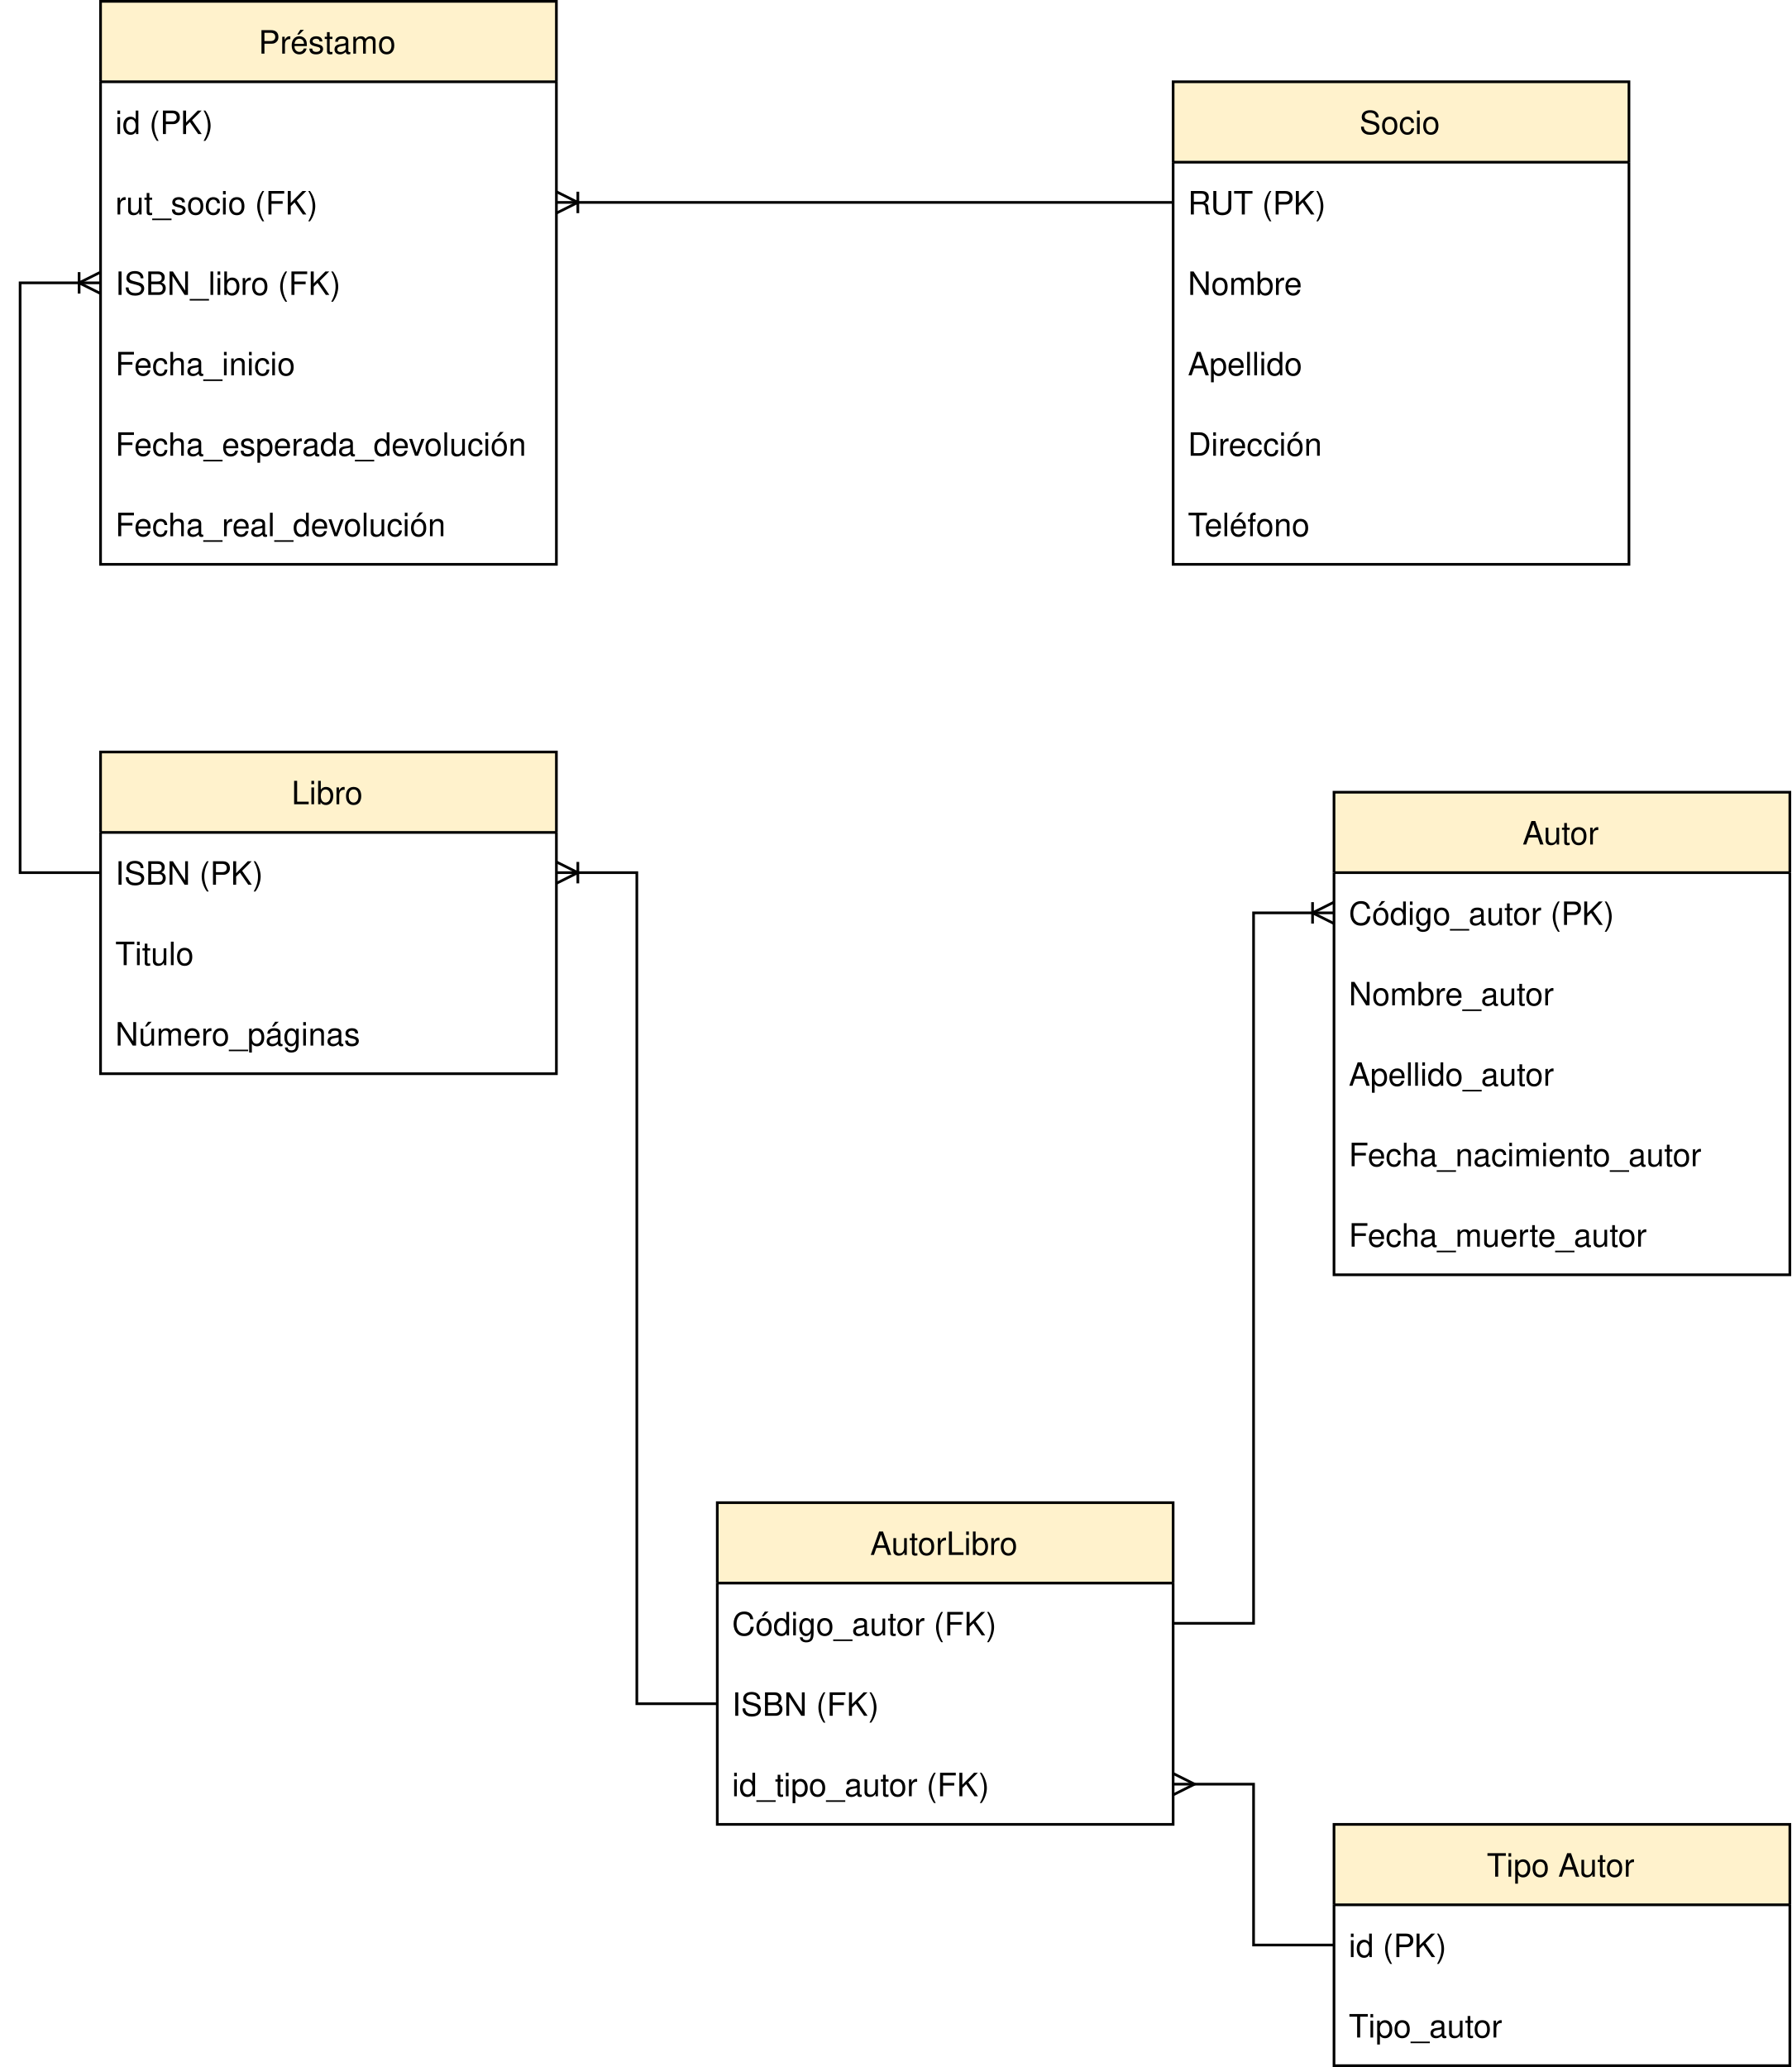
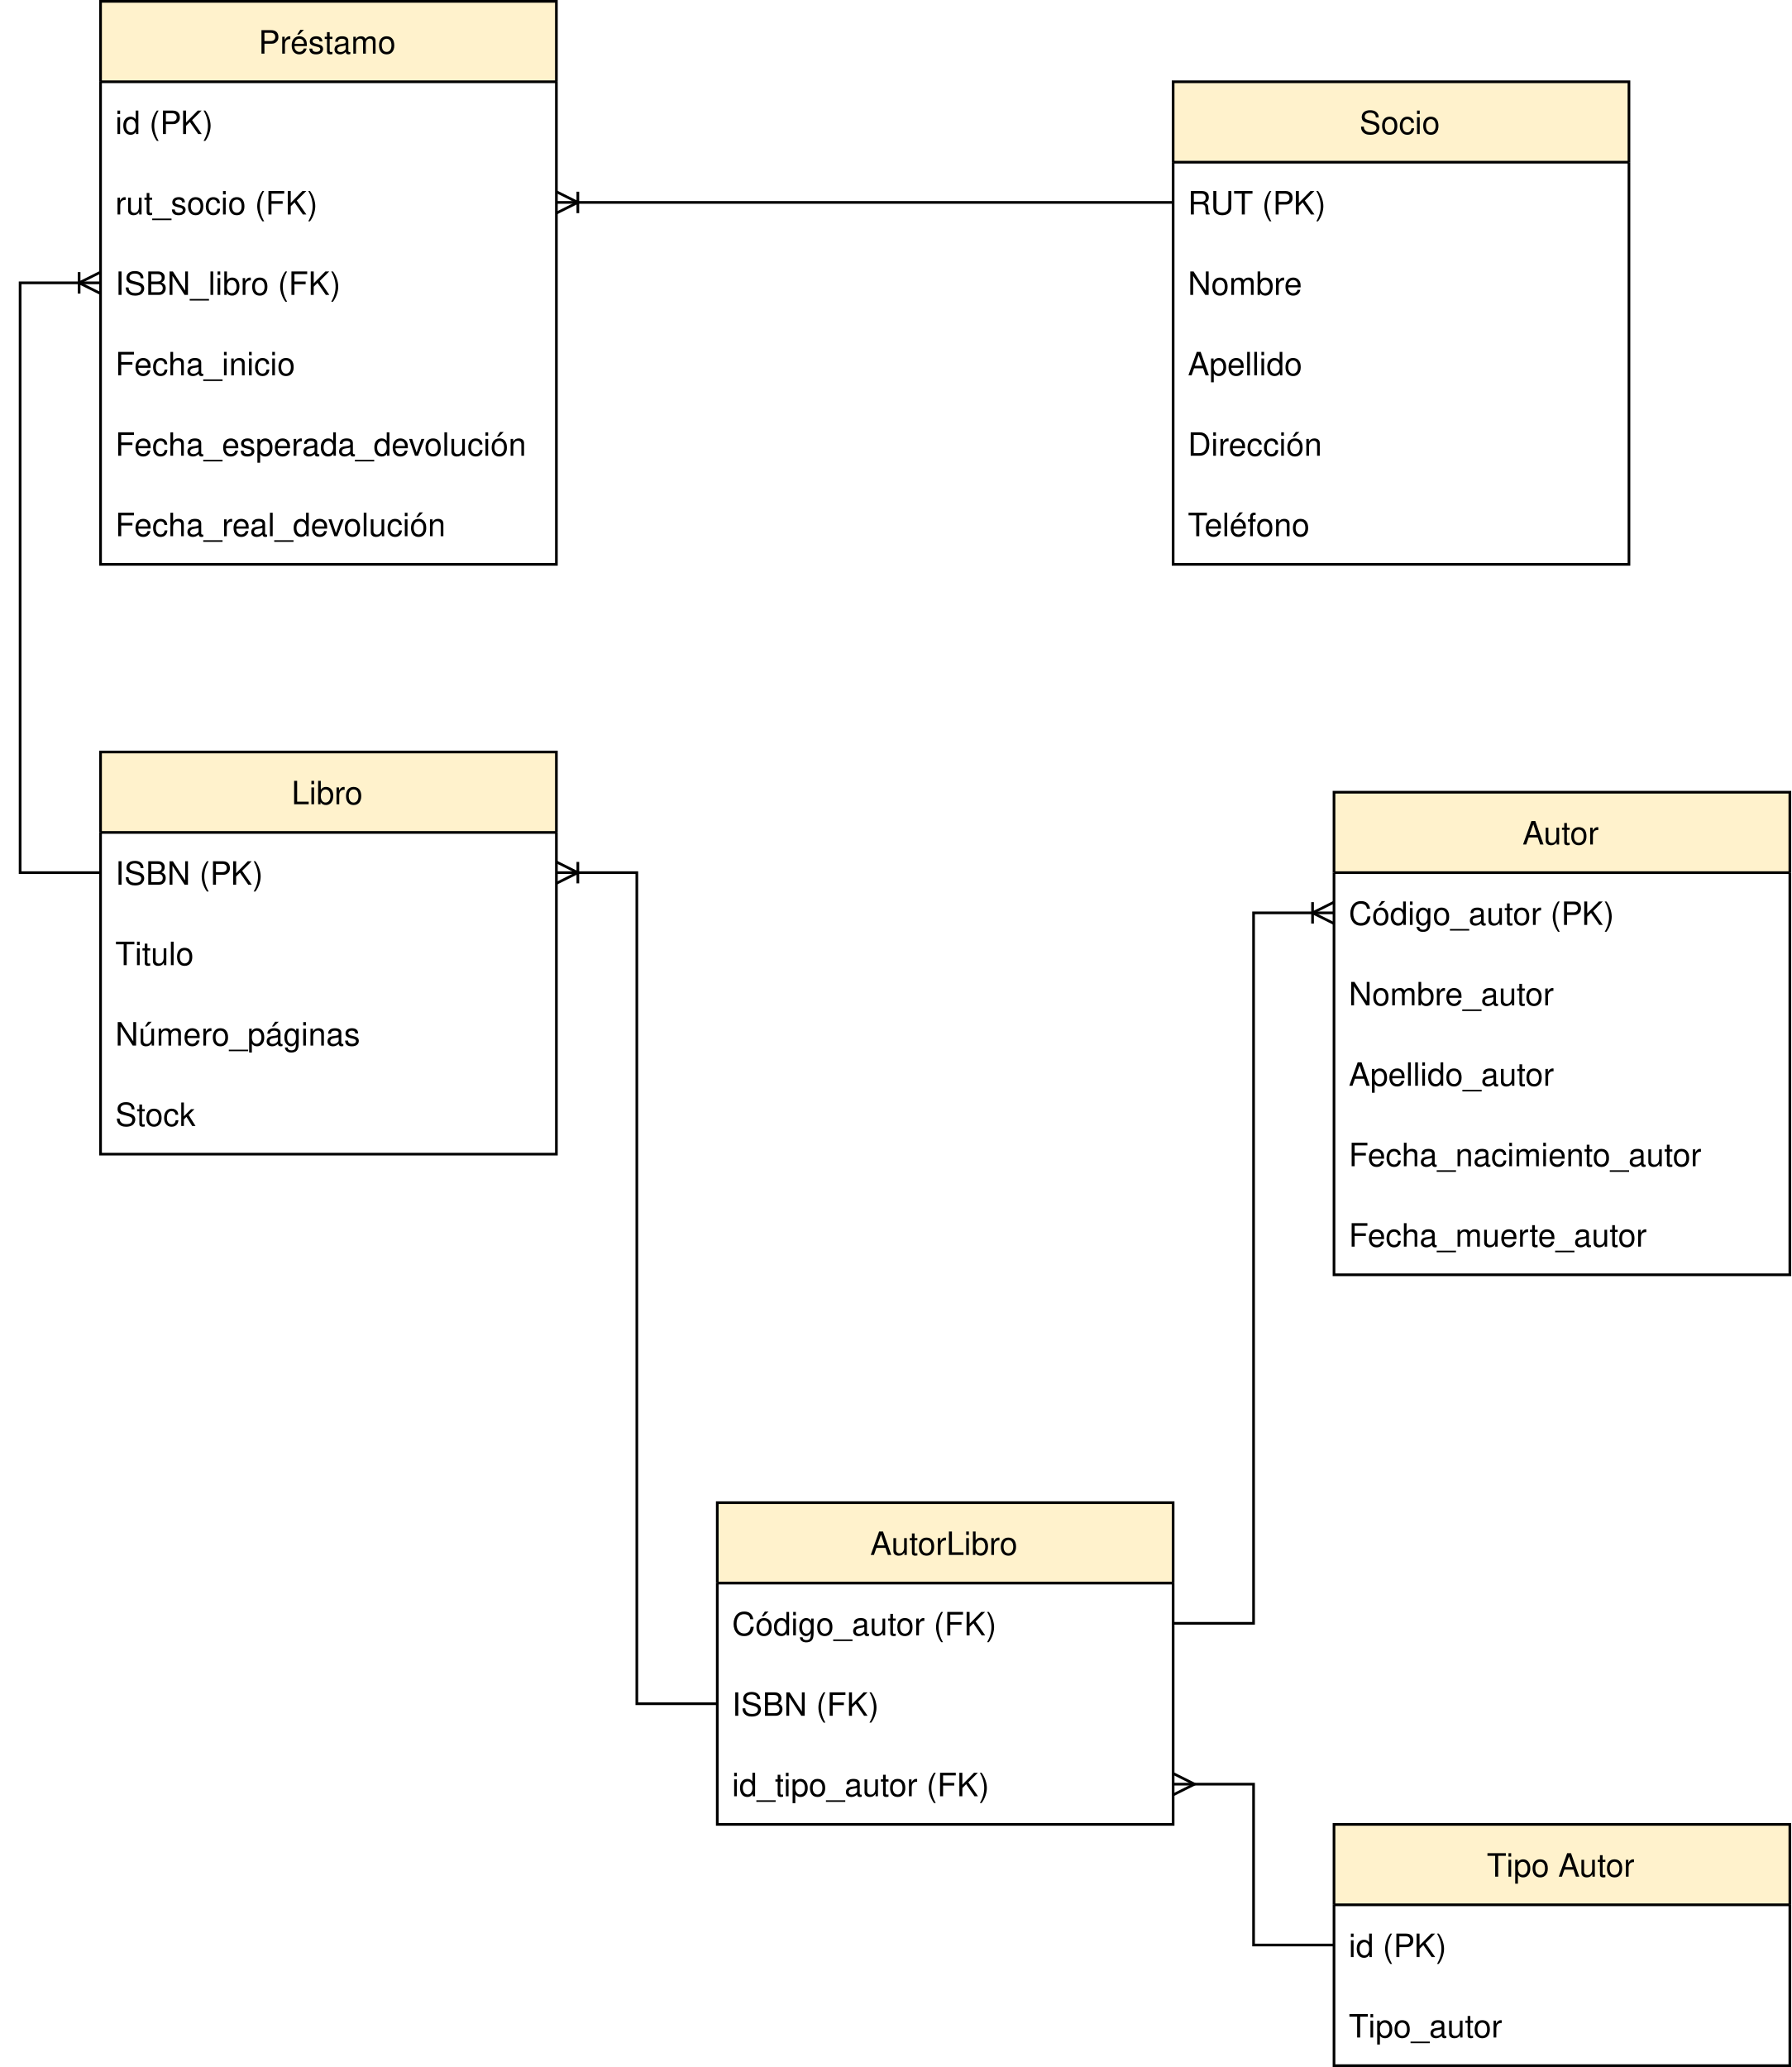
- <svg xmlns="http://www.w3.org/2000/svg" version="1.1" width="668px" height="771px" viewBox="-0.5 -0.5 668 771" content="&lt;mxfile host=&quot;app.diagrams.net&quot; modified=&quot;2022-03-11T01:55:58.890Z&quot; agent=&quot;5.0 (Windows NT 10.0; Win64; x64) AppleWebKit/537.36 (KHTML, like Gecko) Chrome/99.0.484.51 Safari/537.36&quot; etag=&quot;dd18EvNEdI2Ru12JjLGu&quot; version=&quot;17.1.1&quot; type=&quot;github&quot;&gt;&lt;diagram name=&quot;Biblioteca 1.2.3&quot; id=&quot;5uVEhYbLvPN3lr_-HyxT&quot;&gt;7Vxbb+I4FP41SLsPsyIJ4fLIpcyMtlN1C6udPiGXGPCOEyPjtDC/fk8SOyQYSugkDV1ZqtT45Nixz/c55+KIhjP0t585Wq++MQ/Tht30tg1n1LBtq9Xqwb9IskskLaedCJaceFJpL5iQn1gKm1IaEg9vcoqCMSrIOi+csyDAc5GTIc7ZS15twWj+qWu0xJpgMkdUl/5DPLFKpF27s5d/wWS5Uk+22nLBPlLKciWbFfLYS0bk3DScIWdMJFf+dohpZLzULjfdl8Vj2F399a97F9zdrnCffEoGG1/SJV0Cx4Eod2g7GfoZ0VDa6543hk6j39sI5DO5cLFT1ty8EJ+iAFqDBQvERN5pQnu+ItS7RTsWRnOE7vMfqjVYMU5+gj6icMsCAdzmQpLFaeY0JlFPOSbHG9C5Vwu3DkTf0DaneIs2Qs2GUYrWG/IUzy/q6CO+JMGACcF8qbQglA4ZZTxenDMej+3hEOQF7S1xecZc4G2GbdL+nzHzseA7UFF3FZXkXurK5suemFZHylYZUqabCcnNsEyH3gMOFxLzC/B3NPxB3W7+dv/n7xr2sEgRQ8fZD6zMFrCEDBlLShGiZBlAk+JF1C2yEoFt2Zdin3heNPJgs0ZzEixvY7VRay95kAaIRAy6L2i8+1bQEcMIgzUjgYgN4g7gD0w0bP7hNlyY6xDa1r4Nf5E6F0MWwPQRiWHFwJYXHDFmwJlAAj2lXC5IALswASTgTkHAnarwbml481DMNmxOWAT72MBeBeztumF3Ndi/TgZ3M0qeuMG9Otx7dePe1nAf4/kKzUhA4h1vIC8b8tTF14Z55wTmeLPGHHlo5uFnRsM5ieK8gRMYFlTAArduFnRPsIBjRA0D3oEBRWP7yhjQ0xgwYcde+ial+5WUzj1I6SyrIO4pQUoHXs0gg/zD31OT1RXlQK8wB64lq7MsDfE75j9xbNAuH+3akzlLL9r119CPeCairwDv2pM4Sy/SjQjHcxO/VYh6/XmcpdfqppgmxXkI1MxerwL12vM2Sy/V3SZVOhO2lxi2H57EOEW9etqxfOT1Yl1UpDVxe2ESuIVZcDWBu16mmRIRUvNyrwLu+iN3vSZzF8dwfR9zNlvHzt2CdyM82RCgfALUHsor55EhgAY09pZYeXMwABG7B0yRICy42d9JfH7itSEfBK8tfOXRceD1ow9noHnzAGyYsm8o2MV2DgMPe9LKeEvE98z1Y3QNiCWt0TZza7RTjQCs8D19DjQyvaLmvlvc2l2IqDQGC/kcv6YnzQihyxK/NqAMoSOTvsqPLCGax7y+EvIYiufsaMdpIp9xH+2STLXQyocd9mERMFm67LUnmzaQ080PpIUliWm0gWLWpgv/BSLrFSeNyDVTtHkZRbPbDt5VK7ZkAaLZLVc2idsFSexeG4kPQue3cthuuvnN0C7GYWAO2mXUpCc6Od9efr4t+dhT0zpQt7o5dbhInl/udjpS0gsF+HOT9Z3faRcc1hy8NZ2OWywgqO6wxtaLe8OkrOeRJZuhhAUmBSzGiHQffZwU0NYLPsnZjcLegF466LUngrZe61FHOAb2ymCvP/079W1WADb3CazXwF8d/PUf6dinvsryw2gVBvvqsK/9YMfWa39xiG9Od8qP852DFLXdqv10R/HqXJxvvsQv9AL4eN9oOXrFTB3vGcyrwbz2MN/RyzrEmwmyNhu+cvBrD/YdvbKjAf3eZz3WOxTSL3PqZ8vkCp+zZXJVSbuaOnn6TYl6Hb21UN46GMg9HKjiwx5H/xKtdiZ/wFNLFQGcZbI6Gfr/Mdk5+OyqVfDI5w1MdskoDBidzZtfF1/45nEWBk+f9CB8Cs4YJOa0pfrTlk7ReKxXgks+Cr8egptfOzhKgFc3z1XmXEdnrEdg00zsbQAvG/D3TLiOzvjdAxX/48Yor0F+NkRRme3VhCitTt7ZdN8cojgHXqu0YBua+x+LStT3P7nl3PwH&lt;/diagram&gt;&lt;/mxfile&gt;" resource="https://app.diagrams.net/#HKarQuis%2FM5---Prueba%2Fmain%2FBiblioteca1-2-3.drawio.svg">
+ <svg xmlns="http://www.w3.org/2000/svg" version="1.1" width="668px" height="771px" viewBox="-0.5 -0.5 668 771" content="&lt;mxfile host=&quot;app.diagrams.net&quot; modified=&quot;2022-03-12T02:02:10.197Z&quot; agent=&quot;5.0 (Windows NT 10.0; Win64; x64) AppleWebKit/537.36 (KHTML, like Gecko) Chrome/99.0.484.51 Safari/537.36&quot; etag=&quot;NJJD9KYFTOp8ZYd8QIQD&quot; version=&quot;17.1.1&quot; type=&quot;github&quot;&gt;&lt;diagram name=&quot;Biblioteca 1.2.3&quot; id=&quot;5uVEhYbLvPN3lr_-HyxT&quot;&gt;7Vxdb+I4FP01SLsPsyIJ4eMR6MeMtkXdwmqnT8glJnjrxMg4Lcyvn5vECUkMbdpJCN21hCp8Yzv2PcfxudcpLWvsba85Wq9umYNpy2w725Z10TLNrtWFv6FhFxtssxMbXE6c2GTsDVPyA0tjW1oD4uBNrqJgjAqyzhsXzPfxQuRsiHP2kq+2ZDR/1zVysWKYLhBVrf8QR6xia9/s7e1fMXFXyZ2N7iC+4qGkspzJZoUc9pIxWZcta8wZE/E3bzvGNPRd6pfL/svyIeiv/vrXnviTmxUeki9xZ1fvaZJOgWNfVNu1GXf9jGgg/XXHW2OrNRxsBPKYnLjYJd7cvBCPIh9KoyXzxVReaUN5sSLUuUE7FoRjhOaLp6Q0WjFOfkB9ROGSAQa4zIUki9XO1ZiGLWWfHG+gzl0ycaNgukXbXMUbtBHJaBilaL0hj9H4woYe4i7xR0wI5slKS0LpmFHGo8lZV1dX5ngM9pL+lrg8Yy7wNsM26f9rzDws+A6qJFcTKsm11JfFlz0xjZ60rTKkTBcTkovBTbveAw5fJObvwN9S8IfqZvu3uz9/V7CHSYoIOs6ecOI2n8VkyHhSmhAlrg9Fipdhs9BLBJblUJo94jhhz6PNGi2I795E1S46e8u9dEBoYtB8SaPVt4KGGHoYrRnxReQQewQfcNG4/YfdsmGsYygb+zJ8wupcjJkPw0ckghUDW15wyJgRZwIJ9JhyuSQBzNIEkIBbJQG36sK7o+DNAzHfsAVhIexXGvY6YO82DbutwP5tOprMKXnkGvf6cB80jXtXwf0KL1ZoTnwSrXgNedWQp1t8Y5j3jmCON2vMkYPmDn5mNFiQUOeNLF+zoAYW2E2zoH+EBRwjqhlwAgaU1fa1MWCgMGDKDj30dUj3KyGdXQjpDKMk7ilBKgc+GUEG+fu/ZzqqK8uBQWkOnEtUZxgK4hPmPXKs0a4e7caDOUNN2g3X0I44WtHXgHfjQZyhJukuCMcLrd9qRL35OM5Qc3UzTOPkPAg1vdbrQL3xuM1QU3U3cZZOy/YKZXvxJMYqu6unDKkeeTVZFyZptW4vTQK7NAvORriraZoZEQHVD/c64G5euas5mUmk4YYe5my+jjZ3A56NcGdNgOoJcEopf+fePvXcr72tfz3sjJ4vJ+un2y9qZmYqGOyx/3uwFQxL43/GCt5U4VaQxo6LE+0G0yVid48pEoT5l/srscKLNRpE/6DRhJfoN+w7w/A1KShe3gMdZuwW+bvI0YHvYEe6GW+J+J75/hB+B8ji0sU2c+lilxR88ML39D5QyLQKi/tmUWnXet/6lc5gAV/g1+pJN4JQdfFrHcqAKXTpq0+DLCHahzReYuQRFM84x8tDNJH3uAuXSSY3bORFpllM+cZTl632ZFM6svr5jlJqJx3FrlE6ilibTvwXiKzmFxUiN0zR9vsoml128LBaMZf5iGaXXNUk7pYksX1uJC4ESh/lsNm284uhW47DwBy0y1STW9HR8Q7y4+3I2x4bVqG60c9Vhy/x/atdTgcSuIGADV3H+G+vtHcczRWemlbPLicI6juaM9VU7jhO4jrEZXMUs0AH/OUYka6jzxPwm2p6Lz6pS7DXoFcOeuNhv6lm9pIDOw17bbA3fm5nHnsTzwefewTmq+GvD/4zCP+PvYPnBeEsNPb1Yd/4MZ6pZnojia/P8qrX+VYhRO12yp7lFdMo1f1blZr5O6jz9f9dlHoAfL438iw1Y5Yc5mrM68G8cZlvqWkd4swFWesFXzv4jYt9S83sKECf+qzHOEEi/X2b+ptp8gSfN9PkSSbtbPLk6RtEyePoo4nyTqEju9hRzYc9lvreYeNM/oSnlokCeJPJycnQf4/JVuElu07JI58PMNkmF4HP6HzR/rb8yjcP88B/PPC2xQw2Y7Do05b6T1t6ZfXYoIIt+SD8qgTXv21xkACvLp6zjLkOjlhVYLOM9taAVw34KQOugyM+uVDxPq9GeQ3yNyVKEtmejUTp9PKbTf/DEsUq7FqViW0o7n8aLK6+/3016/In&lt;/diagram&gt;&lt;/mxfile&gt;" resource="https://app.diagrams.net/#HKarQuis%2FM5---Prueba%2Fmain%2FBiblioteca1-2-3.drawio.svg">
  <defs>
    <clipPath id="mx-clip-41-30-162-30-0">
      <rect x="41" y="30" width="162" height="30" />
    </clipPath>
    <clipPath id="mx-clip-41-60-162-30-0">
      <rect x="41" y="60" width="162" height="30" />
    </clipPath>
    <clipPath id="mx-clip-41-90-162-30-0">
      <rect x="41" y="90" width="162" height="30" />
    </clipPath>
    <clipPath id="mx-clip-41-120-162-30-0">
      <rect x="41" y="120" width="162" height="30" />
    </clipPath>
    <clipPath id="mx-clip-41-150-162-30-0">
      <rect x="41" y="150" width="162" height="30" />
    </clipPath>
    <clipPath id="mx-clip-41-180-162-30-0">
      <rect x="41" y="180" width="162" height="30" />
    </clipPath>
    <clipPath id="mx-clip-441-60-162-30-0">
      <rect x="441" y="60" width="162" height="30" />
    </clipPath>
    <clipPath id="mx-clip-441-90-162-30-0">
      <rect x="441" y="90" width="162" height="30" />
    </clipPath>
    <clipPath id="mx-clip-441-120-162-30-0">
      <rect x="441" y="120" width="162" height="30" />
    </clipPath>
    <clipPath id="mx-clip-441-150-162-30-0">
      <rect x="441" y="150" width="162" height="30" />
    </clipPath>
    <clipPath id="mx-clip-441-180-162-30-0">
      <rect x="441" y="180" width="162" height="30" />
    </clipPath>
    <clipPath id="mx-clip-41-310-162-30-0">
      <rect x="41" y="310" width="162" height="30" />
    </clipPath>
    <clipPath id="mx-clip-41-340-162-30-0">
      <rect x="41" y="340" width="162" height="30" />
    </clipPath>
    <clipPath id="mx-clip-41-370-162-30-0">
      <rect x="41" y="370" width="162" height="30" />
+     </clipPath>
+     <clipPath id="mx-clip-41-400-162-30-0">
+       <rect x="41" y="400" width="162" height="30" />
    </clipPath>
    <clipPath id="mx-clip-501-325-162-30-0">
      <rect x="501" y="325" width="162" height="30" />
    </clipPath>
    <clipPath id="mx-clip-501-355-162-30-0">
      <rect x="501" y="355" width="162" height="30" />
    </clipPath>
    <clipPath id="mx-clip-501-385-162-30-0">
      <rect x="501" y="385" width="162" height="30" />
    </clipPath>
    <clipPath id="mx-clip-501-415-162-30-0">
      <rect x="501" y="415" width="162" height="30" />
    </clipPath>
    <clipPath id="mx-clip-501-445-162-30-0">
      <rect x="501" y="445" width="162" height="30" />
    </clipPath>
    <clipPath id="mx-clip-271-590-162-30-0">
      <rect x="271" y="590" width="162" height="30" />
    </clipPath>
    <clipPath id="mx-clip-271-620-162-30-0">
      <rect x="271" y="620" width="162" height="30" />
    </clipPath>
    <clipPath id="mx-clip-271-650-162-30-0">
      <rect x="271" y="650" width="162" height="30" />
    </clipPath>
    <clipPath id="mx-clip-501-710-162-30-0">
      <rect x="501" y="710" width="162" height="30" />
    </clipPath>
    <clipPath id="mx-clip-501-740-162-30-0">
      <rect x="501" y="740" width="162" height="30" />
    </clipPath>
  </defs>
  <g>
    <path d="M 37 30 L 37 0 L 207 0 L 207 30" fill="#fff2cc" stroke="rgb(0, 0, 0)" stroke-miterlimit="10" pointer-events="all" />
    <path d="M 37 30 L 37 210 L 207 210 L 207 30" fill="none" stroke="rgb(0, 0, 0)" stroke-miterlimit="10" pointer-events="none" />
    <path d="M 37 30 L 207 30" fill="none" stroke="rgb(0, 0, 0)" stroke-miterlimit="10" pointer-events="none" />
    <g fill="rgb(0, 0, 0)" font-family="Helvetica" pointer-events="none" text-anchor="middle" font-size="12px">
      <text x="121.5" y="19.5">Préstamo</text>
    </g>
    <g fill="rgb(0, 0, 0)" font-family="Helvetica" pointer-events="none" clip-path="url(#mx-clip-41-30-162-30-0)" font-size="12px">
      <text x="42.5" y="49.5">id (PK)</text>
    </g>
    <g fill="rgb(0, 0, 0)" font-family="Helvetica" pointer-events="none" clip-path="url(#mx-clip-41-60-162-30-0)" font-size="12px">
      <text x="42.5" y="79.5">rut_socio (FK)</text>
    </g>
    <g fill="rgb(0, 0, 0)" font-family="Helvetica" pointer-events="none" clip-path="url(#mx-clip-41-90-162-30-0)" font-size="12px">
      <text x="42.5" y="109.5">ISBN_libro (FK)</text>
    </g>
    <g fill="rgb(0, 0, 0)" font-family="Helvetica" pointer-events="none" clip-path="url(#mx-clip-41-120-162-30-0)" font-size="12px">
      <text x="42.5" y="139.5">Fecha_inicio</text>
    </g>
    <g fill="rgb(0, 0, 0)" font-family="Helvetica" pointer-events="none" clip-path="url(#mx-clip-41-150-162-30-0)" font-size="12px">
      <text x="42.5" y="169.5">Fecha_esperada_devolución</text>
    </g>
    <g fill="rgb(0, 0, 0)" font-family="Helvetica" pointer-events="none" clip-path="url(#mx-clip-41-180-162-30-0)" font-size="12px">
      <text x="42.5" y="199.5">Fecha_real_devolución</text>
    </g>
    <path d="M 437 60 L 437 30 L 607 30 L 607 60" fill="#fff2cc" stroke="rgb(0, 0, 0)" stroke-miterlimit="10" pointer-events="none" />
    <path d="M 437 60 L 437 210 L 607 210 L 607 60" fill="none" stroke="rgb(0, 0, 0)" stroke-miterlimit="10" pointer-events="none" />
    <path d="M 437 60 L 607 60" fill="none" stroke="rgb(0, 0, 0)" stroke-miterlimit="10" pointer-events="none" />
    <g fill="rgb(0, 0, 0)" font-family="Helvetica" pointer-events="none" text-anchor="middle" font-size="12px">
      <text x="521.5" y="49.5">Socio</text>
    </g>
    <g fill="rgb(0, 0, 0)" font-family="Helvetica" pointer-events="none" clip-path="url(#mx-clip-441-60-162-30-0)" font-size="12px">
      <text x="442.5" y="79.5">RUT (PK)</text>
    </g>
    <g fill="rgb(0, 0, 0)" font-family="Helvetica" pointer-events="none" clip-path="url(#mx-clip-441-90-162-30-0)" font-size="12px">
      <text x="442.5" y="109.5">Nombre</text>
    </g>
    <g fill="rgb(0, 0, 0)" font-family="Helvetica" pointer-events="none" clip-path="url(#mx-clip-441-120-162-30-0)" font-size="12px">
      <text x="442.5" y="139.5">Apellido</text>
    </g>
    <g fill="rgb(0, 0, 0)" font-family="Helvetica" pointer-events="none" clip-path="url(#mx-clip-441-150-162-30-0)" font-size="12px">
      <text x="442.5" y="169.5">Dirección</text>
    </g>
    <g fill="rgb(0, 0, 0)" font-family="Helvetica" pointer-events="none" clip-path="url(#mx-clip-441-180-162-30-0)" font-size="12px">
      <text x="442.5" y="199.5">Teléfono</text>
    </g>
    <path d="M 37 310 L 37 280 L 207 280 L 207 310" fill="#fff2cc" stroke="rgb(0, 0, 0)" stroke-miterlimit="10" pointer-events="none" />
-     <path d="M 37 310 L 37 400 L 207 400 L 207 310" fill="none" stroke="rgb(0, 0, 0)" stroke-miterlimit="10" pointer-events="none" />
+     <path d="M 37 310 L 37 430 L 207 430 L 207 310" fill="none" stroke="rgb(0, 0, 0)" stroke-miterlimit="10" pointer-events="none" />
    <path d="M 37 310 L 207 310" fill="none" stroke="rgb(0, 0, 0)" stroke-miterlimit="10" pointer-events="none" />
    <g fill="rgb(0, 0, 0)" font-family="Helvetica" pointer-events="none" text-anchor="middle" font-size="12px">
      <text x="121.5" y="299.5">Libro</text>
    </g>
    <g fill="rgb(0, 0, 0)" font-family="Helvetica" pointer-events="none" clip-path="url(#mx-clip-41-310-162-30-0)" font-size="12px">
      <text x="42.5" y="329.5">ISBN (PK)</text>
    </g>
    <g fill="rgb(0, 0, 0)" font-family="Helvetica" pointer-events="none" clip-path="url(#mx-clip-41-340-162-30-0)" font-size="12px">
      <text x="42.5" y="359.5">Titulo</text>
    </g>
    <g fill="rgb(0, 0, 0)" font-family="Helvetica" pointer-events="none" clip-path="url(#mx-clip-41-370-162-30-0)" font-size="12px">
      <text x="42.5" y="389.5">Número_páginas</text>
+     </g>
+     <g fill="rgb(0, 0, 0)" font-family="Helvetica" pointer-events="none" clip-path="url(#mx-clip-41-400-162-30-0)" font-size="12px">
+       <text x="42.5" y="419.5">Stock</text>
    </g>
    <path d="M 437 75 L 407 75 L 237 75 L 207 75" fill="none" stroke="rgb(0, 0, 0)" stroke-miterlimit="10" pointer-events="none" />
    <path d="M 215 71 L 215 79 M 207 79 L 215 75 L 207 71" fill="none" stroke="rgb(0, 0, 0)" stroke-miterlimit="10" pointer-events="none" />
    <path d="M 37 325 L 7 325 L 7 105 L 37 105" fill="none" stroke="rgb(0, 0, 0)" stroke-miterlimit="10" pointer-events="none" />
    <path d="M 29 109 L 29 101 M 37 101 L 29 105 L 37 109" fill="none" stroke="rgb(0, 0, 0)" stroke-miterlimit="10" pointer-events="none" />
    <path d="M 497 325 L 497 295 L 667 295 L 667 325" fill="#fff2cc" stroke="rgb(0, 0, 0)" stroke-miterlimit="10" pointer-events="none" />
    <path d="M 497 325 L 497 475 L 667 475 L 667 325" fill="none" stroke="rgb(0, 0, 0)" stroke-miterlimit="10" pointer-events="none" />
    <path d="M 497 325 L 667 325" fill="none" stroke="rgb(0, 0, 0)" stroke-miterlimit="10" pointer-events="none" />
    <g fill="rgb(0, 0, 0)" font-family="Helvetica" pointer-events="none" text-anchor="middle" font-size="12px">
      <text x="581.5" y="314.5">Autor</text>
    </g>
    <g fill="rgb(0, 0, 0)" font-family="Helvetica" pointer-events="none" clip-path="url(#mx-clip-501-325-162-30-0)" font-size="12px">
      <text x="502.5" y="344.5">Código_autor (PK)</text>
    </g>
    <g fill="rgb(0, 0, 0)" font-family="Helvetica" pointer-events="none" clip-path="url(#mx-clip-501-355-162-30-0)" font-size="12px">
      <text x="502.5" y="374.5">Nombre_autor</text>
    </g>
    <g fill="rgb(0, 0, 0)" font-family="Helvetica" pointer-events="none" clip-path="url(#mx-clip-501-385-162-30-0)" font-size="12px">
      <text x="502.5" y="404.5">Apellido_autor</text>
    </g>
    <g fill="rgb(0, 0, 0)" font-family="Helvetica" pointer-events="none" clip-path="url(#mx-clip-501-415-162-30-0)" font-size="12px">
      <text x="502.5" y="434.5">Fecha_nacimiento_autor</text>
    </g>
    <g fill="rgb(0, 0, 0)" font-family="Helvetica" pointer-events="none" clip-path="url(#mx-clip-501-445-162-30-0)" font-size="12px">
      <text x="502.5" y="464.5">Fecha_muerte_autor</text>
    </g>
    <path d="M 267 590 L 267 560 L 437 560 L 437 590" fill="#fff2cc" stroke="rgb(0, 0, 0)" stroke-miterlimit="10" pointer-events="none" />
    <path d="M 267 590 L 267 680 L 437 680 L 437 590" fill="none" stroke="rgb(0, 0, 0)" stroke-miterlimit="10" pointer-events="none" />
    <path d="M 267 590 L 437 590" fill="none" stroke="rgb(0, 0, 0)" stroke-miterlimit="10" pointer-events="none" />
    <g fill="rgb(0, 0, 0)" font-family="Helvetica" pointer-events="none" text-anchor="middle" font-size="12px">
      <text x="351.5" y="579.5">AutorLibro</text>
    </g>
    <g fill="rgb(0, 0, 0)" font-family="Helvetica" pointer-events="none" clip-path="url(#mx-clip-271-590-162-30-0)" font-size="12px">
      <text x="272.5" y="609.5">Código_autor (FK)</text>
    </g>
    <g fill="rgb(0, 0, 0)" font-family="Helvetica" pointer-events="none" clip-path="url(#mx-clip-271-620-162-30-0)" font-size="12px">
      <text x="272.5" y="639.5">ISBN (FK)</text>
    </g>
    <g fill="rgb(0, 0, 0)" font-family="Helvetica" pointer-events="none" clip-path="url(#mx-clip-271-650-162-30-0)" font-size="12px">
      <text x="272.5" y="669.5">id_tipo_autor (FK)</text>
    </g>
    <path d="M 437 605 L 467 605 L 467 472.5 L 467 340 L 497 340" fill="none" stroke="rgb(0, 0, 0)" stroke-miterlimit="10" pointer-events="none" />
    <path d="M 489 344 L 489 336 M 497 336 L 489 340 L 497 344" fill="none" stroke="rgb(0, 0, 0)" stroke-miterlimit="10" pointer-events="none" />
    <path d="M 267 635 L 237 635 L 237 325 L 207 325" fill="none" stroke="rgb(0, 0, 0)" stroke-miterlimit="10" pointer-events="none" />
    <path d="M 215 321 L 215 329 M 207 329 L 215 325 L 207 321" fill="none" stroke="rgb(0, 0, 0)" stroke-miterlimit="10" pointer-events="none" />
    <path d="M 497 710 L 497 680 L 667 680 L 667 710" fill="#fff2cc" stroke="rgb(0, 0, 0)" stroke-miterlimit="10" pointer-events="none" />
    <path d="M 497 710 L 497 770 L 667 770 L 667 710" fill="none" stroke="rgb(0, 0, 0)" stroke-miterlimit="10" pointer-events="none" />
    <path d="M 497 710 L 667 710" fill="none" stroke="rgb(0, 0, 0)" stroke-miterlimit="10" pointer-events="none" />
    <g fill="rgb(0, 0, 0)" font-family="Helvetica" pointer-events="none" text-anchor="middle" font-size="12px">
      <text x="581.5" y="699.5">Tipo Autor</text>
    </g>
    <g fill="rgb(0, 0, 0)" font-family="Helvetica" pointer-events="none" clip-path="url(#mx-clip-501-710-162-30-0)" font-size="12px">
      <text x="502.5" y="729.5">id (PK)</text>
    </g>
    <g fill="rgb(0, 0, 0)" font-family="Helvetica" pointer-events="none" clip-path="url(#mx-clip-501-740-162-30-0)" font-size="12px">
      <text x="502.5" y="759.5">Tipo_autor</text>
    </g>
    <path d="M 497 725 L 467 725 L 467 665 L 437 665" fill="none" stroke="rgb(0, 0, 0)" stroke-miterlimit="10" pointer-events="none" />
    <path d="M 437 669 L 445 665 L 437 661" fill="none" stroke="rgb(0, 0, 0)" stroke-miterlimit="10" pointer-events="none" />
  </g>
</svg>
